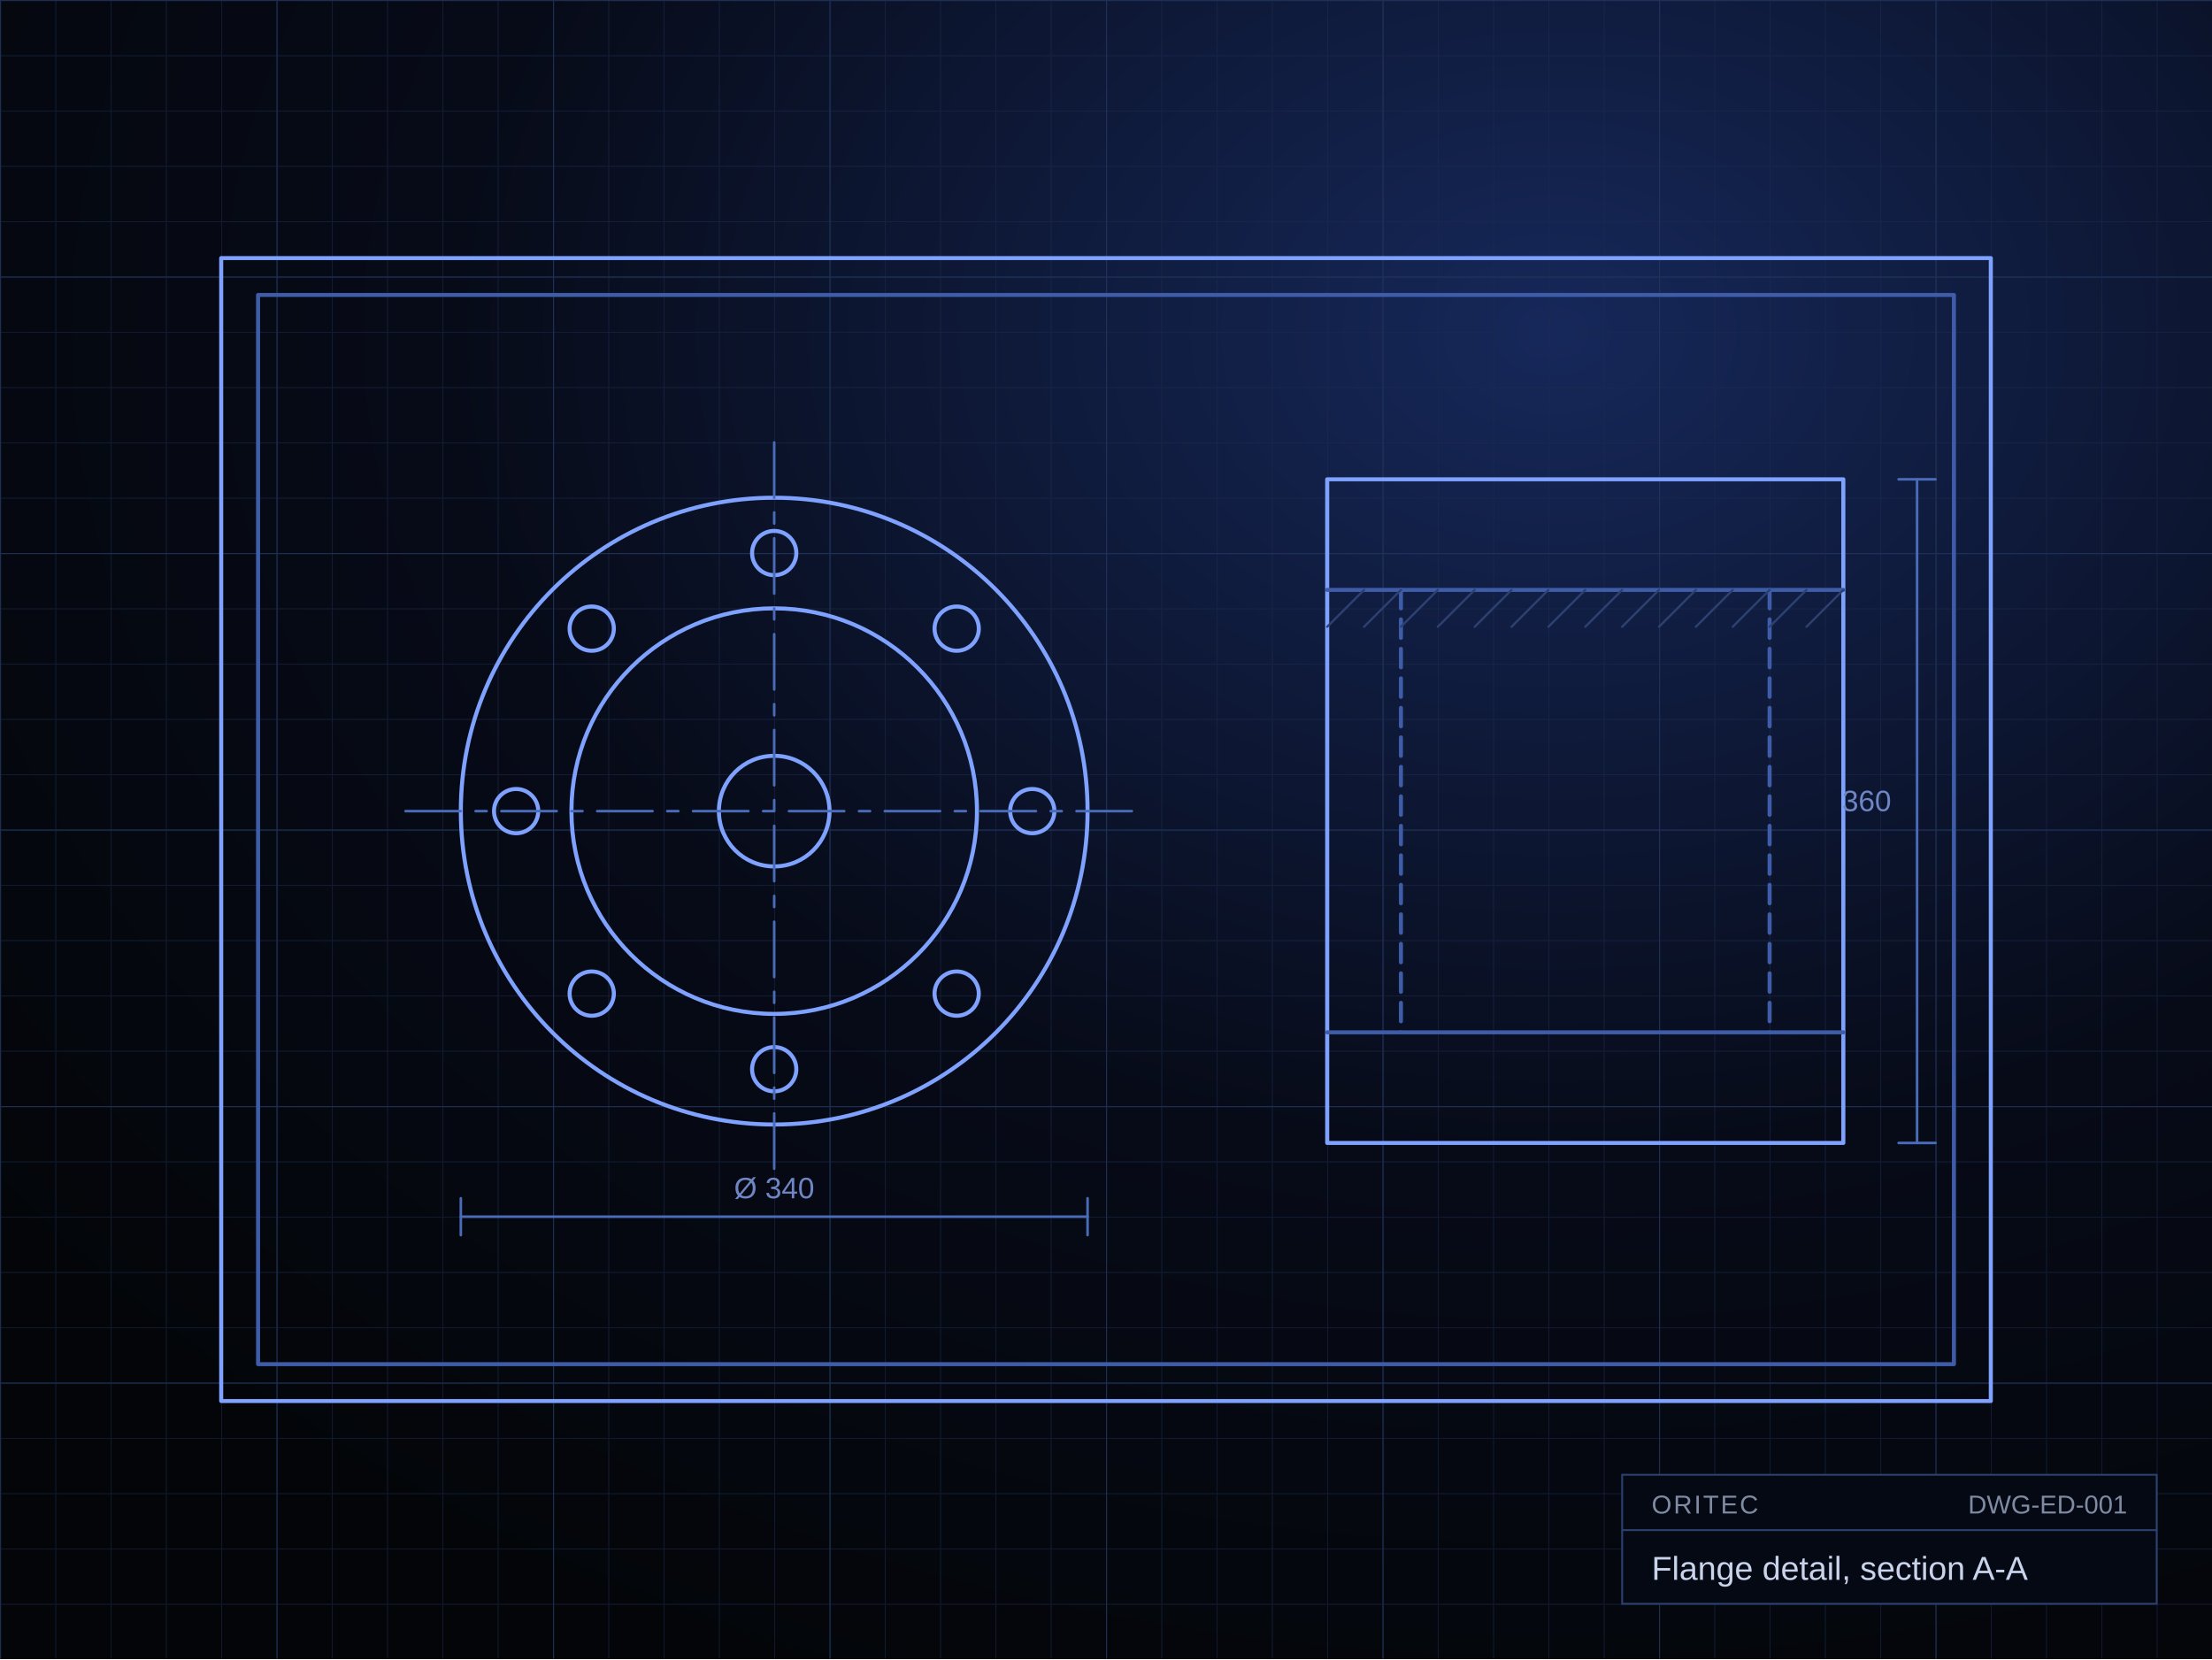
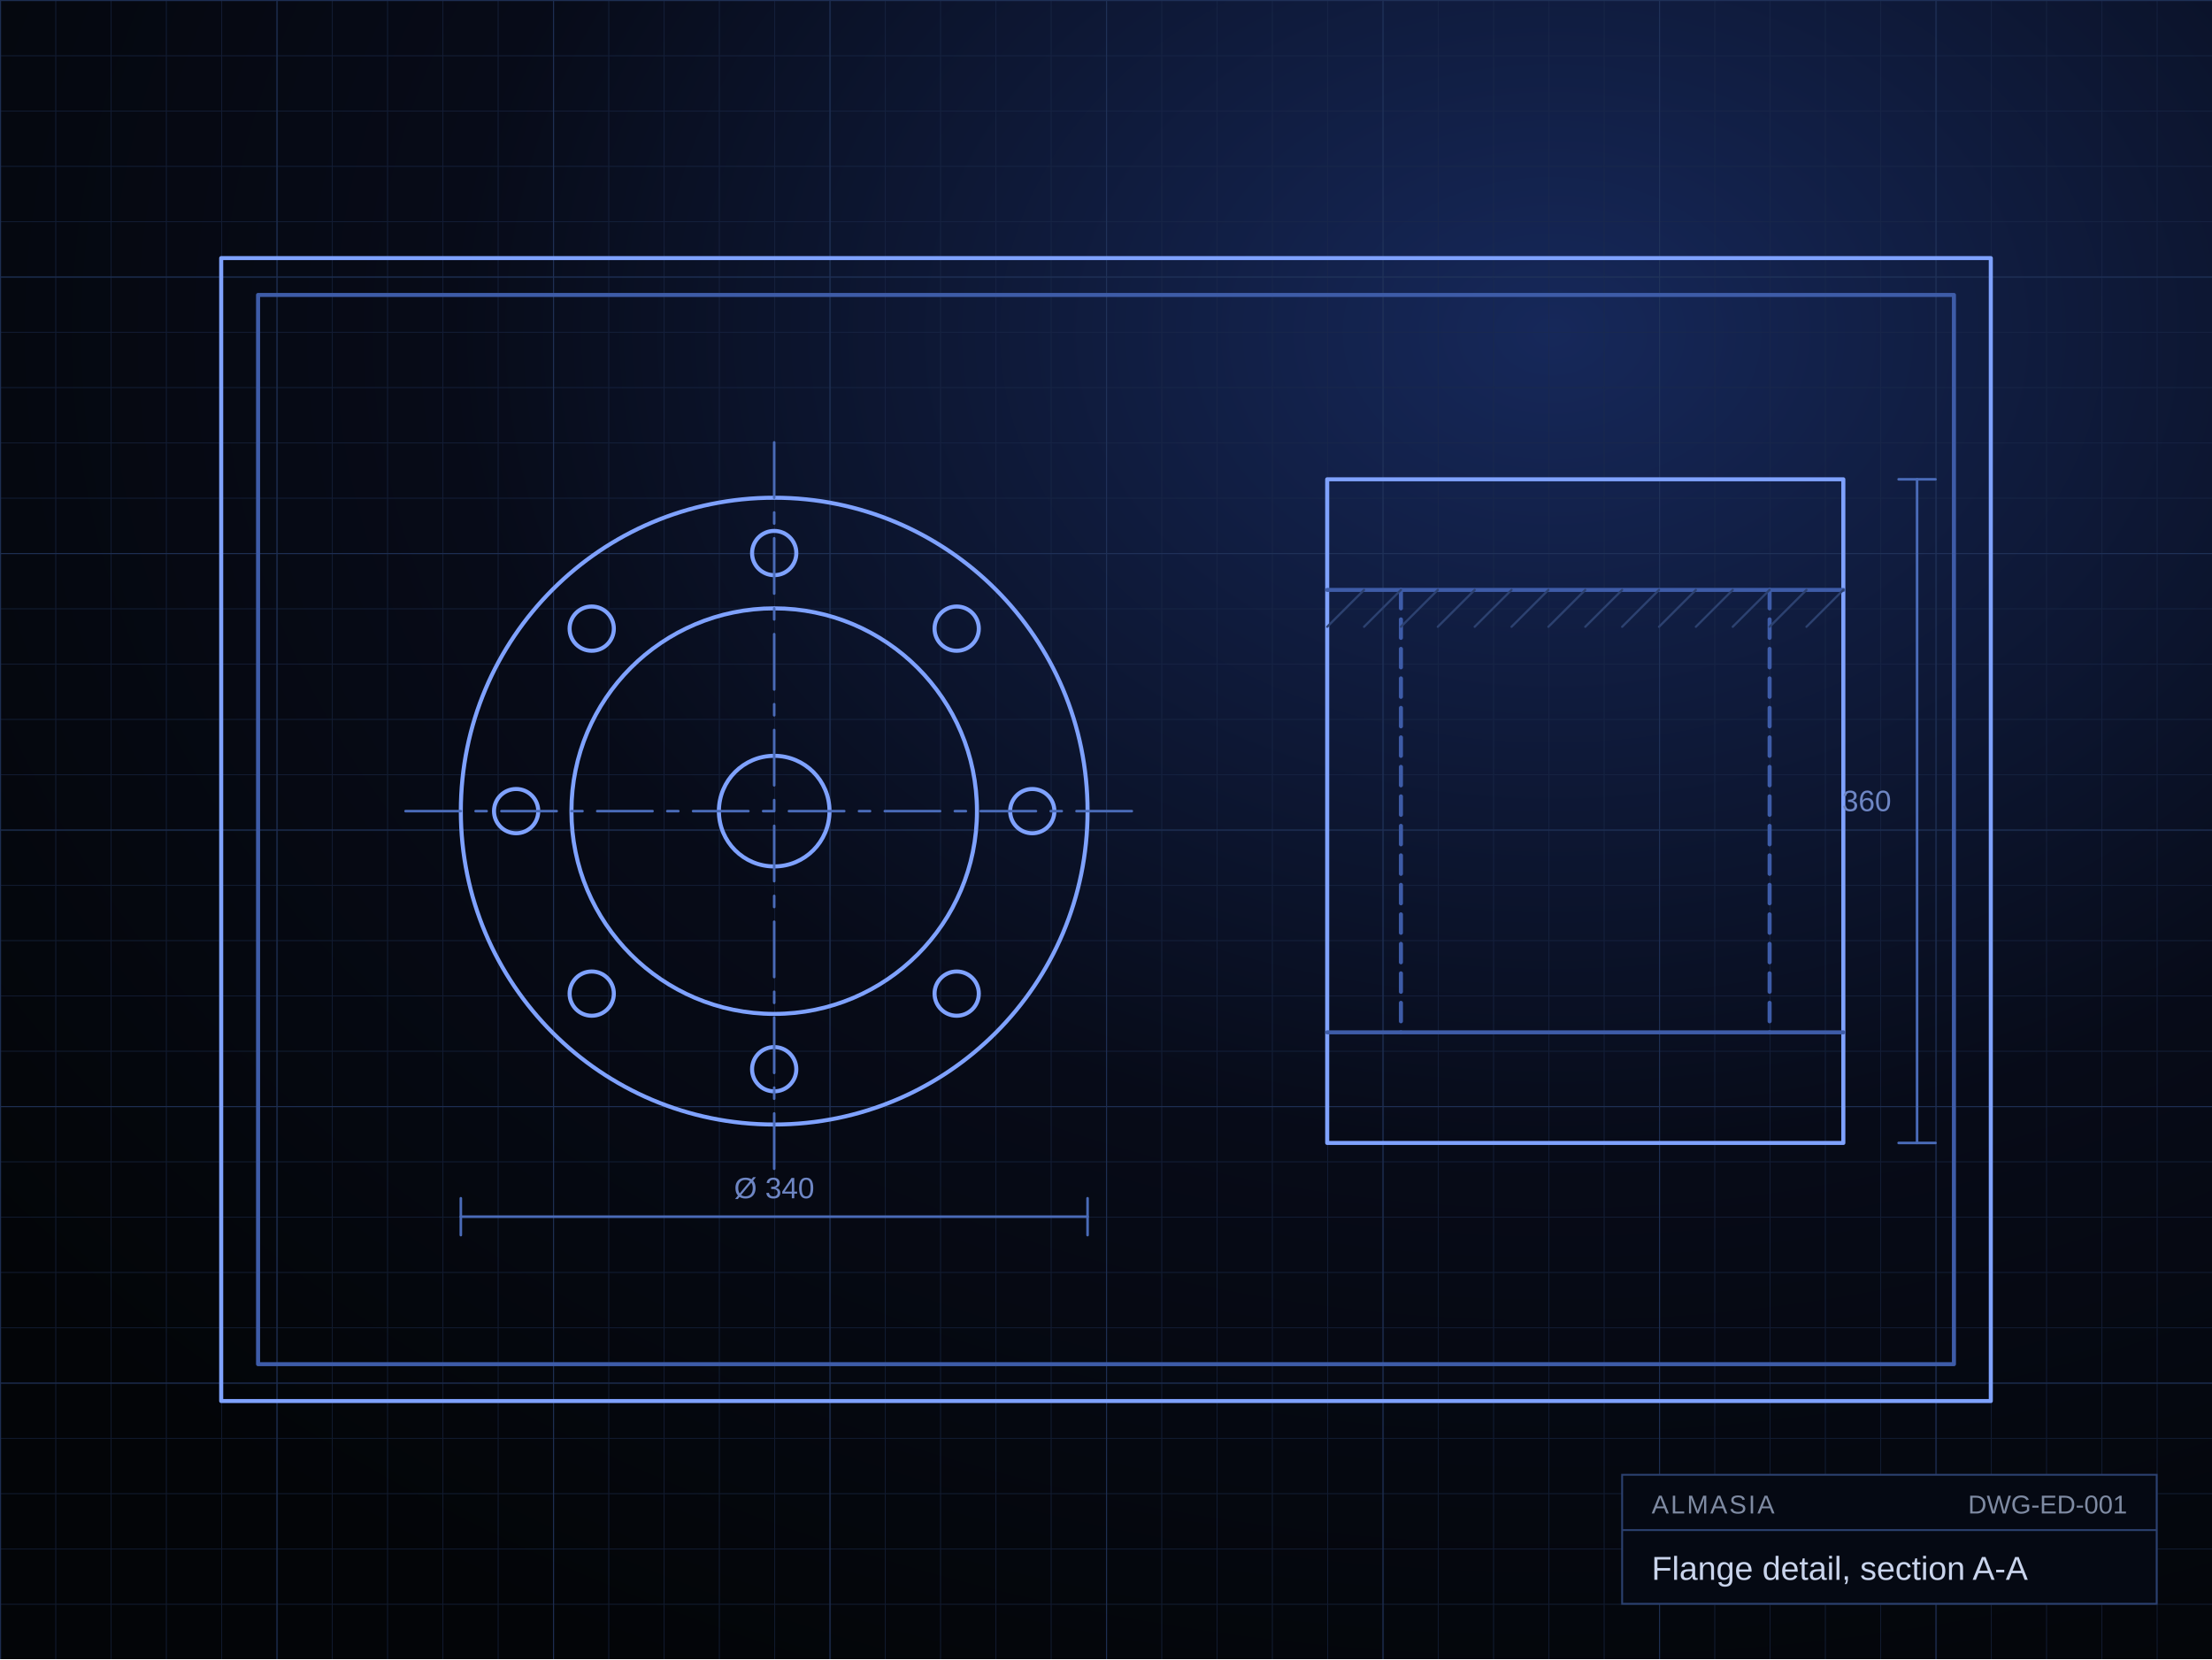
<svg xmlns="http://www.w3.org/2000/svg" viewBox="0 0 1200 900" role="img" aria-label="Flange detail, section A-A">
  <defs>
    <pattern id="g" width="30" height="30" patternUnits="userSpaceOnUse">
      <path d="M30 0H0V30" fill="none" stroke="#1B2A4A" stroke-width="1" />
    </pattern>
    <pattern id="G" width="150" height="150" patternUnits="userSpaceOnUse">
      <path d="M150 0H0V150" fill="none" stroke="#22365F" stroke-width="1.2" />
    </pattern>
    <radialGradient id="l" cx="70%" cy="20%" r="90%">
      <stop offset="0" stop-color="#16285A" />
      <stop offset=".55" stop-color="#070B18" />
      <stop offset="1" stop-color="#030508" />
    </radialGradient>
  </defs>
  <rect width="1200" height="900" fill="url(#l)" />
  <rect width="1200" height="900" fill="url(#g)" opacity=".55" />
  <rect width="1200" height="900" fill="url(#G)" opacity=".7" />
  <g fill="none" stroke="#7FA2FF" stroke-width="2.2" stroke-linecap="round" stroke-linejoin="round">
    <rect x="120" y="140" width="960" height="620" />
    <rect x="140" y="160" width="920" height="580" stroke="#3E5CA8" />
    <circle cx="420" cy="440" r="170" />
    <circle cx="420" cy="440" r="110" />
    <circle cx="420" cy="440" r="30" />
    <circle cx="560.0" cy="440.0" r="12" />
    <circle cx="518.995" cy="538.995" r="12" />
    <circle cx="419.999" cy="580" r="12" />
    <circle cx="321.005" cy="538.994" r="12" />
    <circle cx="280" cy="439.999" r="12" />
    <circle cx="321.006" cy="341.004" r="12" />
    <circle cx="420.002" cy="300" r="12" />
    <circle cx="518.996" cy="341.006" r="12" />
    <path d="M220 440 H620 M420 240 V640" stroke="#4A6BB8" stroke-dasharray="30 8 6 8" stroke-width="1.4" />
    <path d="M720 260 H1000 V620 H720 Z" />
    <path d="M720 320 H1000 M720 560 H1000" stroke="#3E5CA8" />
    <path d="M760 320 V560 M960 320 V560" stroke="#3E5CA8" stroke-dasharray="10 6" />
    <line x1="740" y1="320" x2="720" y2="340" stroke="#2C4170" stroke-width="1.2" />
    <line x1="760" y1="320" x2="740" y2="340" stroke="#2C4170" stroke-width="1.2" />
    <line x1="780" y1="320" x2="760" y2="340" stroke="#2C4170" stroke-width="1.2" />
    <line x1="800" y1="320" x2="780" y2="340" stroke="#2C4170" stroke-width="1.2" />
    <line x1="820" y1="320" x2="800" y2="340" stroke="#2C4170" stroke-width="1.2" />
    <line x1="840" y1="320" x2="820" y2="340" stroke="#2C4170" stroke-width="1.2" />
    <line x1="860" y1="320" x2="840" y2="340" stroke="#2C4170" stroke-width="1.2" />
    <line x1="880" y1="320" x2="860" y2="340" stroke="#2C4170" stroke-width="1.2" />
    <line x1="900" y1="320" x2="880" y2="340" stroke="#2C4170" stroke-width="1.2" />
    <line x1="920" y1="320" x2="900" y2="340" stroke="#2C4170" stroke-width="1.2" />
    <line x1="940" y1="320" x2="920" y2="340" stroke="#2C4170" stroke-width="1.2" />
    <line x1="960" y1="320" x2="940" y2="340" stroke="#2C4170" stroke-width="1.2" />
    <line x1="980" y1="320" x2="960" y2="340" stroke="#2C4170" stroke-width="1.2" />
    <line x1="1000" y1="320" x2="980" y2="340" stroke="#2C4170" stroke-width="1.2" />
    <g stroke="#4A6BB8" stroke-width="1.4">
      <line x1="250" y1="660" x2="590" y2="660" />
      <line x1="250" y1="650" x2="250" y2="670" />
      <line x1="590" y1="650" x2="590" y2="670" />
    </g>
    <text x="420.0" y="650" fill="#6E86C4" stroke="none" font-family="Manrope, Arial" font-size="16" text-anchor="middle">Ø 340</text>
    <g stroke="#4A6BB8" stroke-width="1.4">
      <line x1="1040" y1="260" x2="1040" y2="620" />
      <line x1="1030" y1="260" x2="1050" y2="260" />
      <line x1="1030" y1="620" x2="1050" y2="620" />
    </g>
    <text x="1026" y="440.0" fill="#6E86C4" stroke="none" font-family="Manrope, Arial" font-size="16" text-anchor="end">360</text>
  </g>
  <g font-family="Manrope, Arial, sans-serif" fill="#7F8BA3" font-size="18">
    <rect x="880" y="800" width="290" height="70" fill="#050913" stroke="#2C4170" />
    <line x1="880" y1="830" x2="1170" y2="830" stroke="#2C4170" />
-     <text x="896" y="821" font-size="14" letter-spacing="1">ORITEC</text>
+     <text x="896" y="821" font-size="14" letter-spacing="1">ALMASIA</text>
    <text x="1154" y="821" font-size="14" text-anchor="end">DWG-ED-001</text>
    <text x="896" y="857" fill="#C9D4EC">Flange detail, section A-A</text>
  </g>
</svg>
